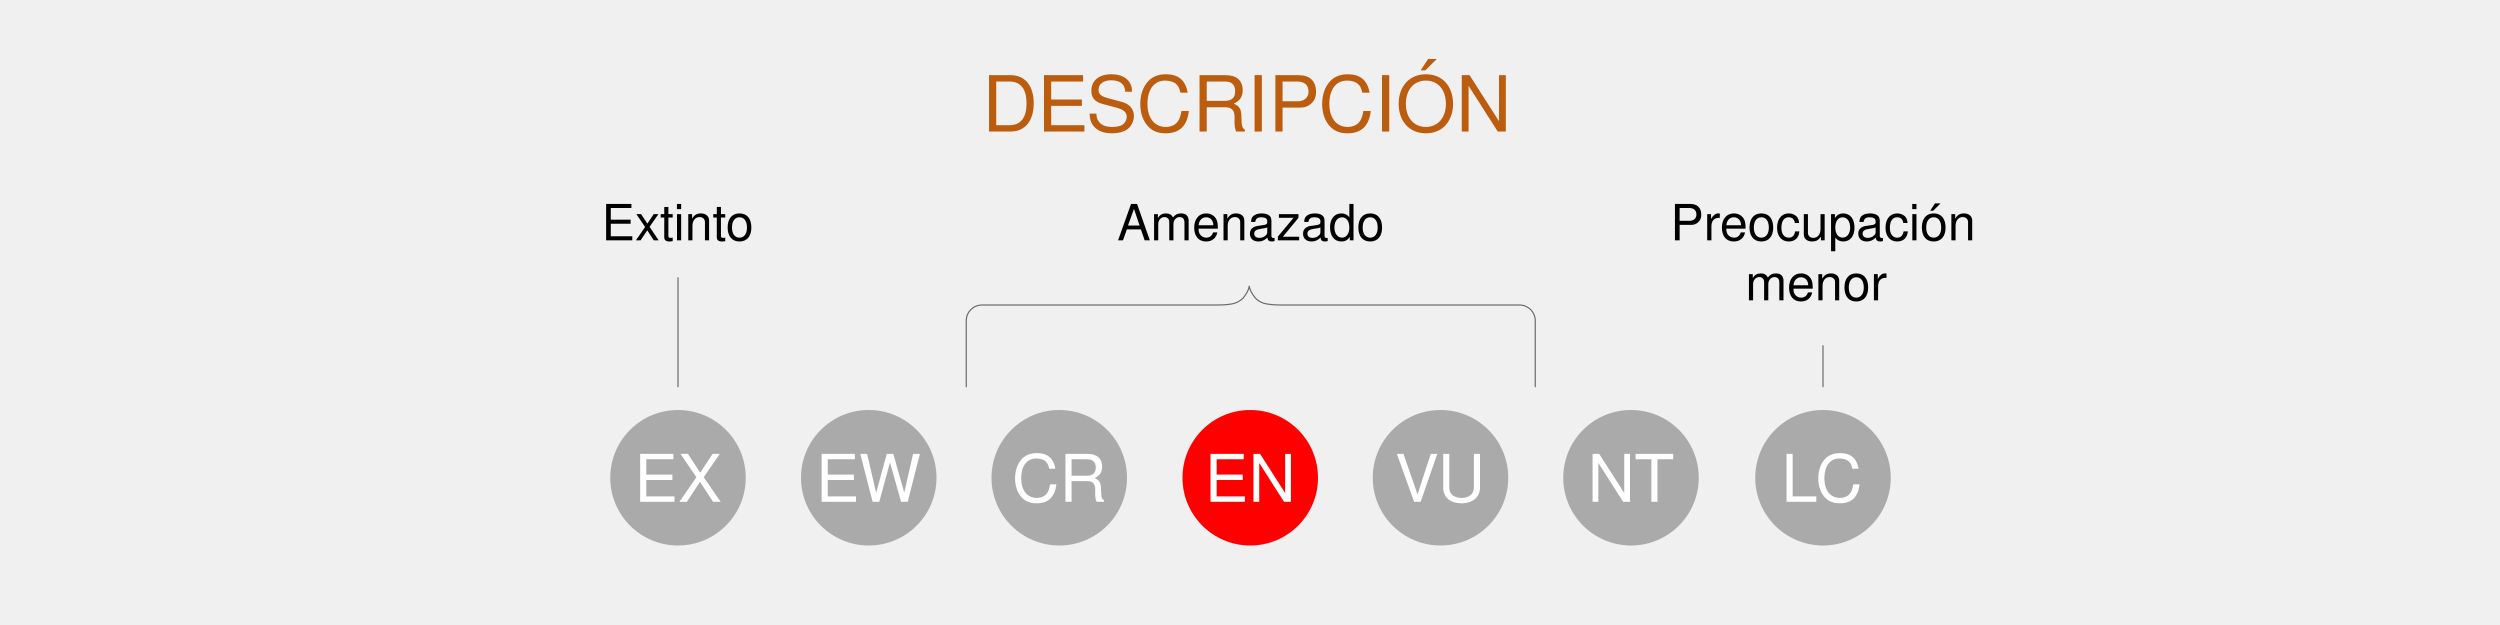
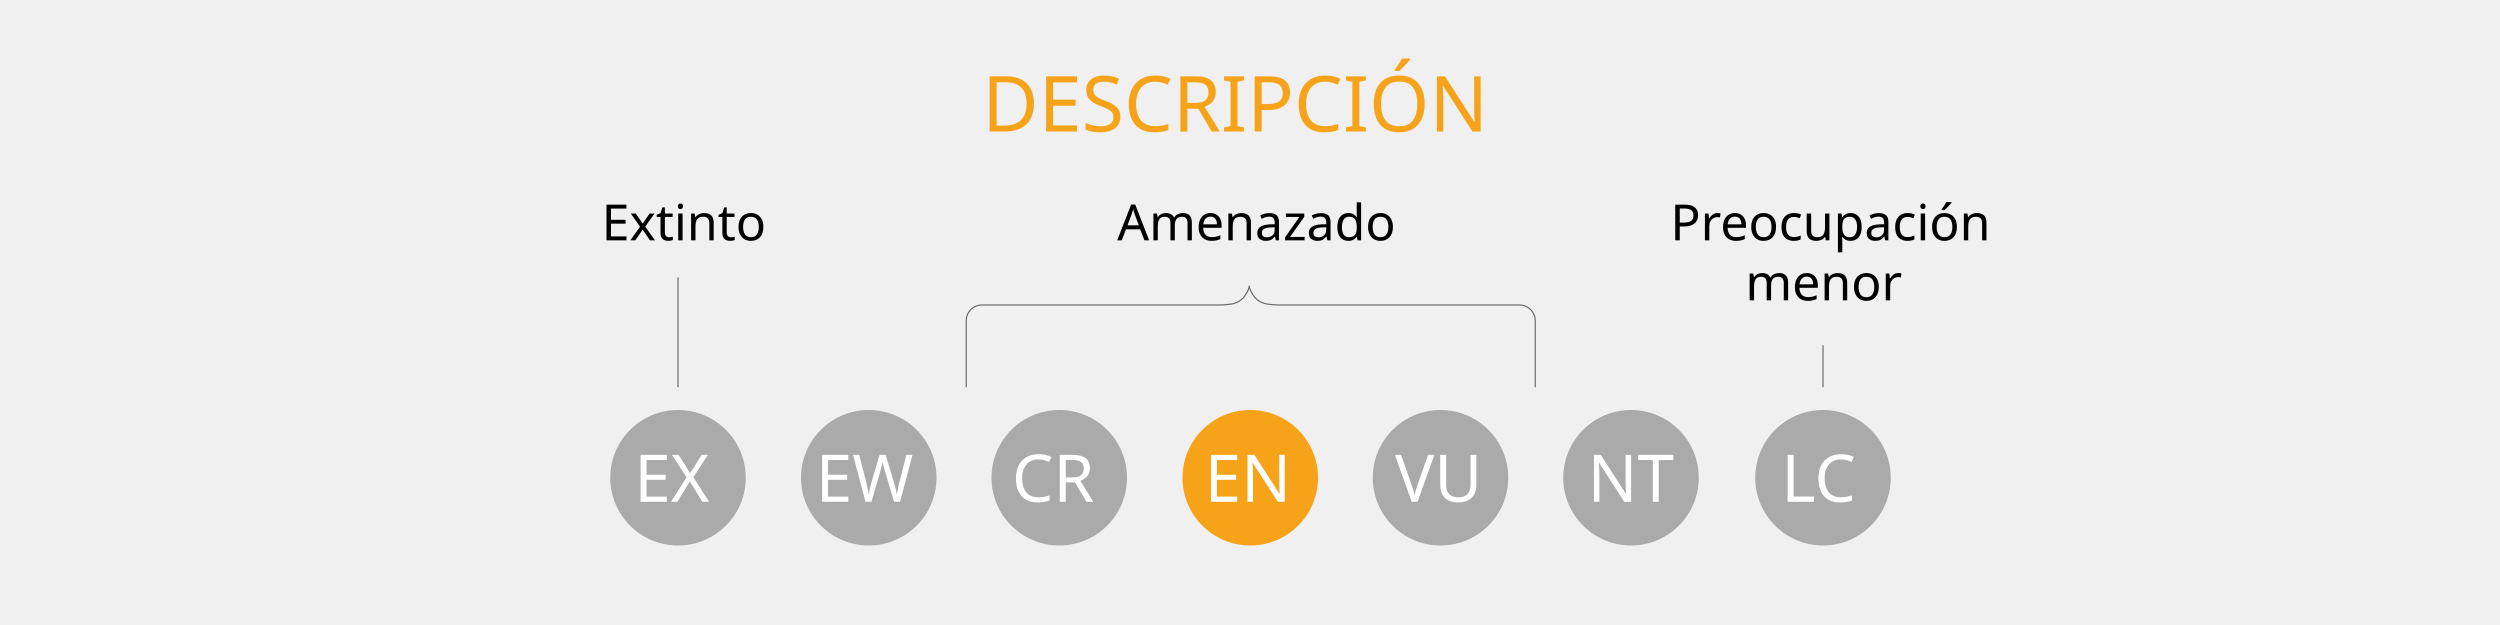
<svg xmlns="http://www.w3.org/2000/svg" version="1.1" id="Capa_1" x="0px" y="0px" viewBox="0 0 1000 250" style="enable-background:new 0 0 1000 250;" xml:space="preserve">
  <style type="text/css">
	.st0{fill:#AAAAAA;}
	.st1{fill:#FFFFFF;}
- 	.st2{font-family:'Helvetica';}
+ 	.st2{font-family:'Source Sans Pro';}
	.st3{font-size:26.284px;}
	.st4{enable-background:new    ;}
	.st5{font-size:20px;}
	.st6{fill:none;stroke:#686969;stroke-width:0.474;stroke-linecap:round;}
- 	.st7{fill:#BB5C0E;}
+ 	.st7{fill:#F6A319;}
	.st8{font-size:30.922px;}
- 	.st9{fill:#ff0000;}
+ 	.st9{fill:#F6A319;}
</style>
  <g id="lc">
    <circle class="st0" cx="729.2" cy="191.1" r="27.1" />
    <text transform="matrix(1 0 0 1 712.5064 200.7115)" class="st1 st2 st3">LC</text>
  </g>
  <g id="nt">
    <circle class="st0" cx="652.4" cy="191.1" r="27.1" />
    <text transform="matrix(1 0 0 1 635.027 200.7115)" class="st1 st2 st3">NT</text>
  </g>
  <g id="vu">
    <circle class="st0" cx="576.2" cy="191.1" r="27.1" />
    <text transform="matrix(1 0 0 1 557.9618 200.7115)" class="st1 st2 st3">VU</text>
  </g>
  <g id="en">
    <circle class="st9" cx="500.1" cy="191.1" r="27.1" />
    <text transform="matrix(1 0 0 1 481.8506 200.7115)" class="st1 st2 st3">EN</text>
  </g>
  <g id="cr">
    <circle class="st0" cx="423.7" cy="191.1" r="27.1" />
    <text transform="matrix(1 0 0 1 404.764 200.7115)" class="st1 st2 st3">CR</text>
  </g>
  <g id="ew">
    <circle class="st0" cx="347.5" cy="191.1" r="27.1" />
    <text transform="matrix(1 0 0 1 326.2961 200.7115)" class="st1 st2 st3">EW</text>
  </g>
  <g id="ex">
    <circle class="st0" cx="271.2" cy="191.1" r="27.1" />
    <text transform="matrix(1 0 0 1 253.6985 200.7115)" class="st1 st2 st3">EX</text>
  </g>
  <g>
    <text transform="matrix(1 0 0 1 668.1641 96.143)" class="st4">
      <tspan x="0" y="0" class="st2 st5">Preocupación </tspan>
      <tspan x="30" y="24" class="st2 st5">menor </tspan>
    </text>
    <line class="st6" x1="729.2" y1="138.3" x2="729.2" y2="154.7" />
  </g>
  <g>
    <path class="st6" d="M386.5,154.7v-26.4c0-3.5,2.8-6.3,6.3-6.3H487c2.6,0,4.6-0.2,6.1-0.5s2.9-1.1,4.1-2.2c1.5-1.9,2.4-3.5,2.5-5   c0.1,1.5,1,3.1,2.5,5c1.2,1.2,2.6,1.9,4.1,2.2c1.5,0.3,3.6,0.5,6.1,0.5h95.4c3.5,0,6.3,2.8,6.3,6.3v26.4" />
    <text transform="matrix(1 0 0 1 446.8811 96.143)" class="st2 st5">Amenazado</text>
  </g>
  <g>
    <line class="st6" x1="271.2" y1="111.1" x2="271.2" y2="154.7" />
    <text transform="matrix(1 0 0 1 240.6586 96.143)" class="st2 st5">Extinto</text>
  </g>
  <text transform="matrix(1 0 0 1 392.8677 52.61)" class="st7 st2 st8">DESCRIPCIÓN</text>
</svg>
